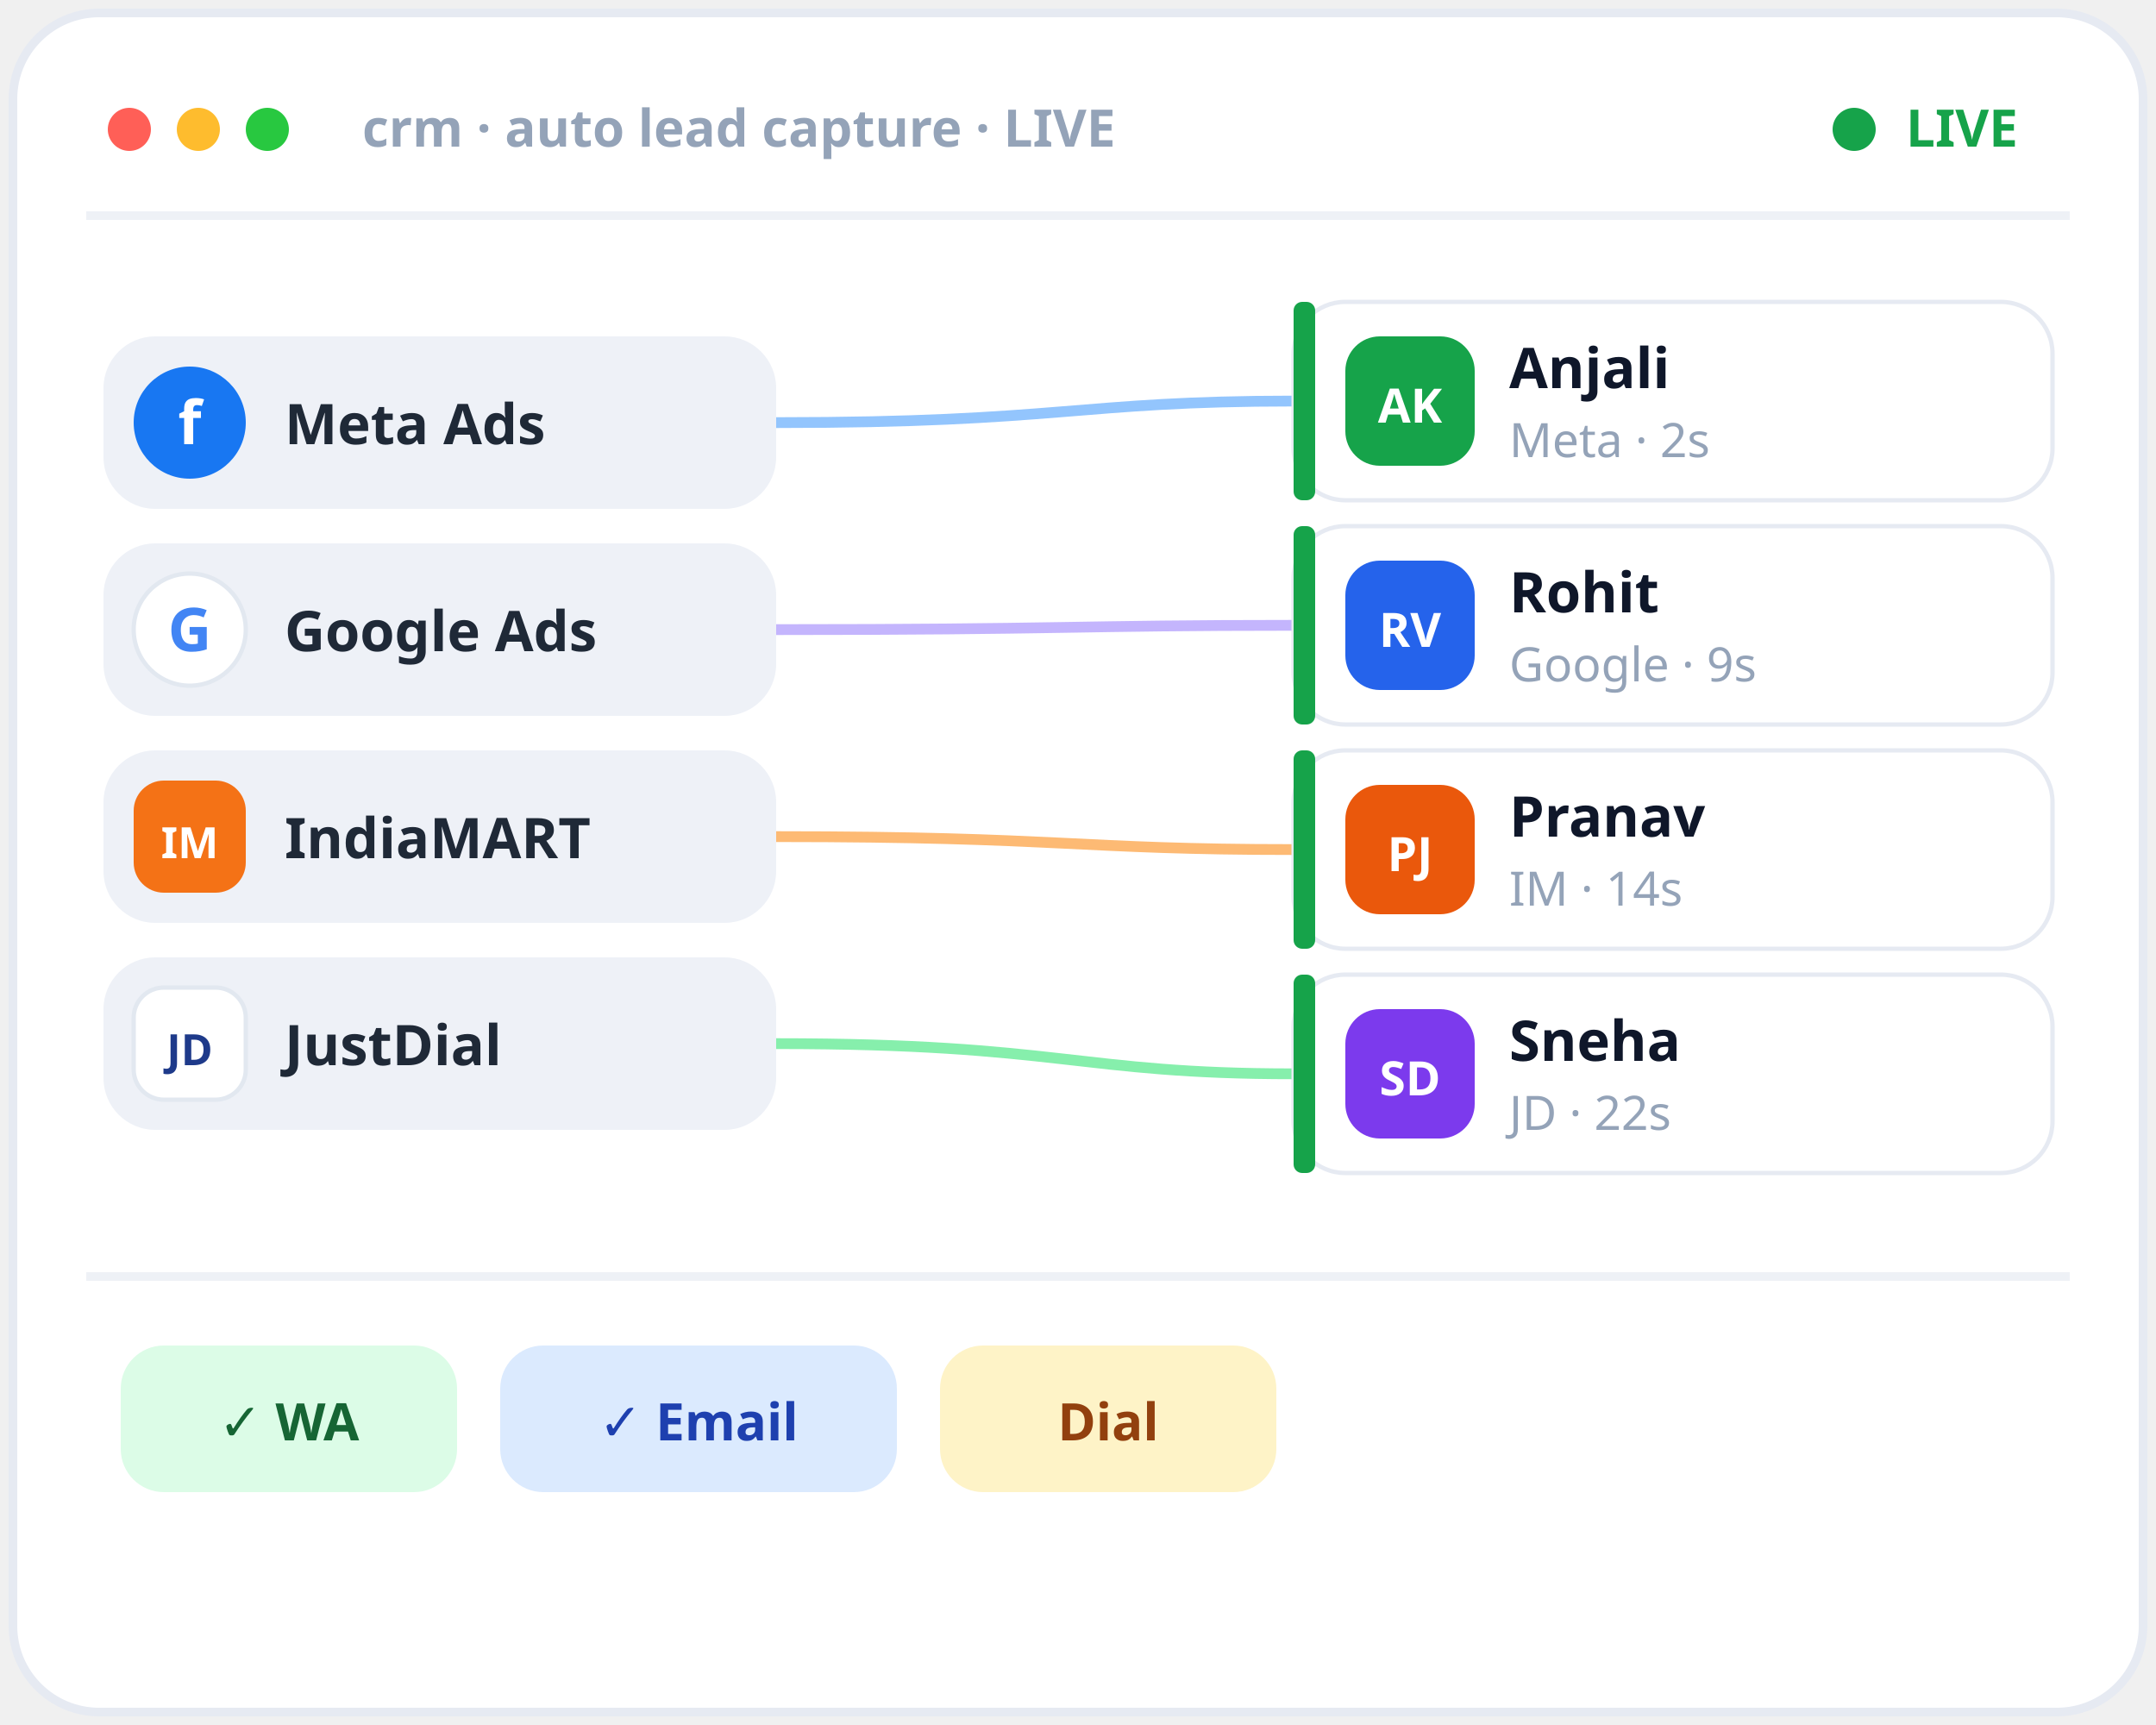
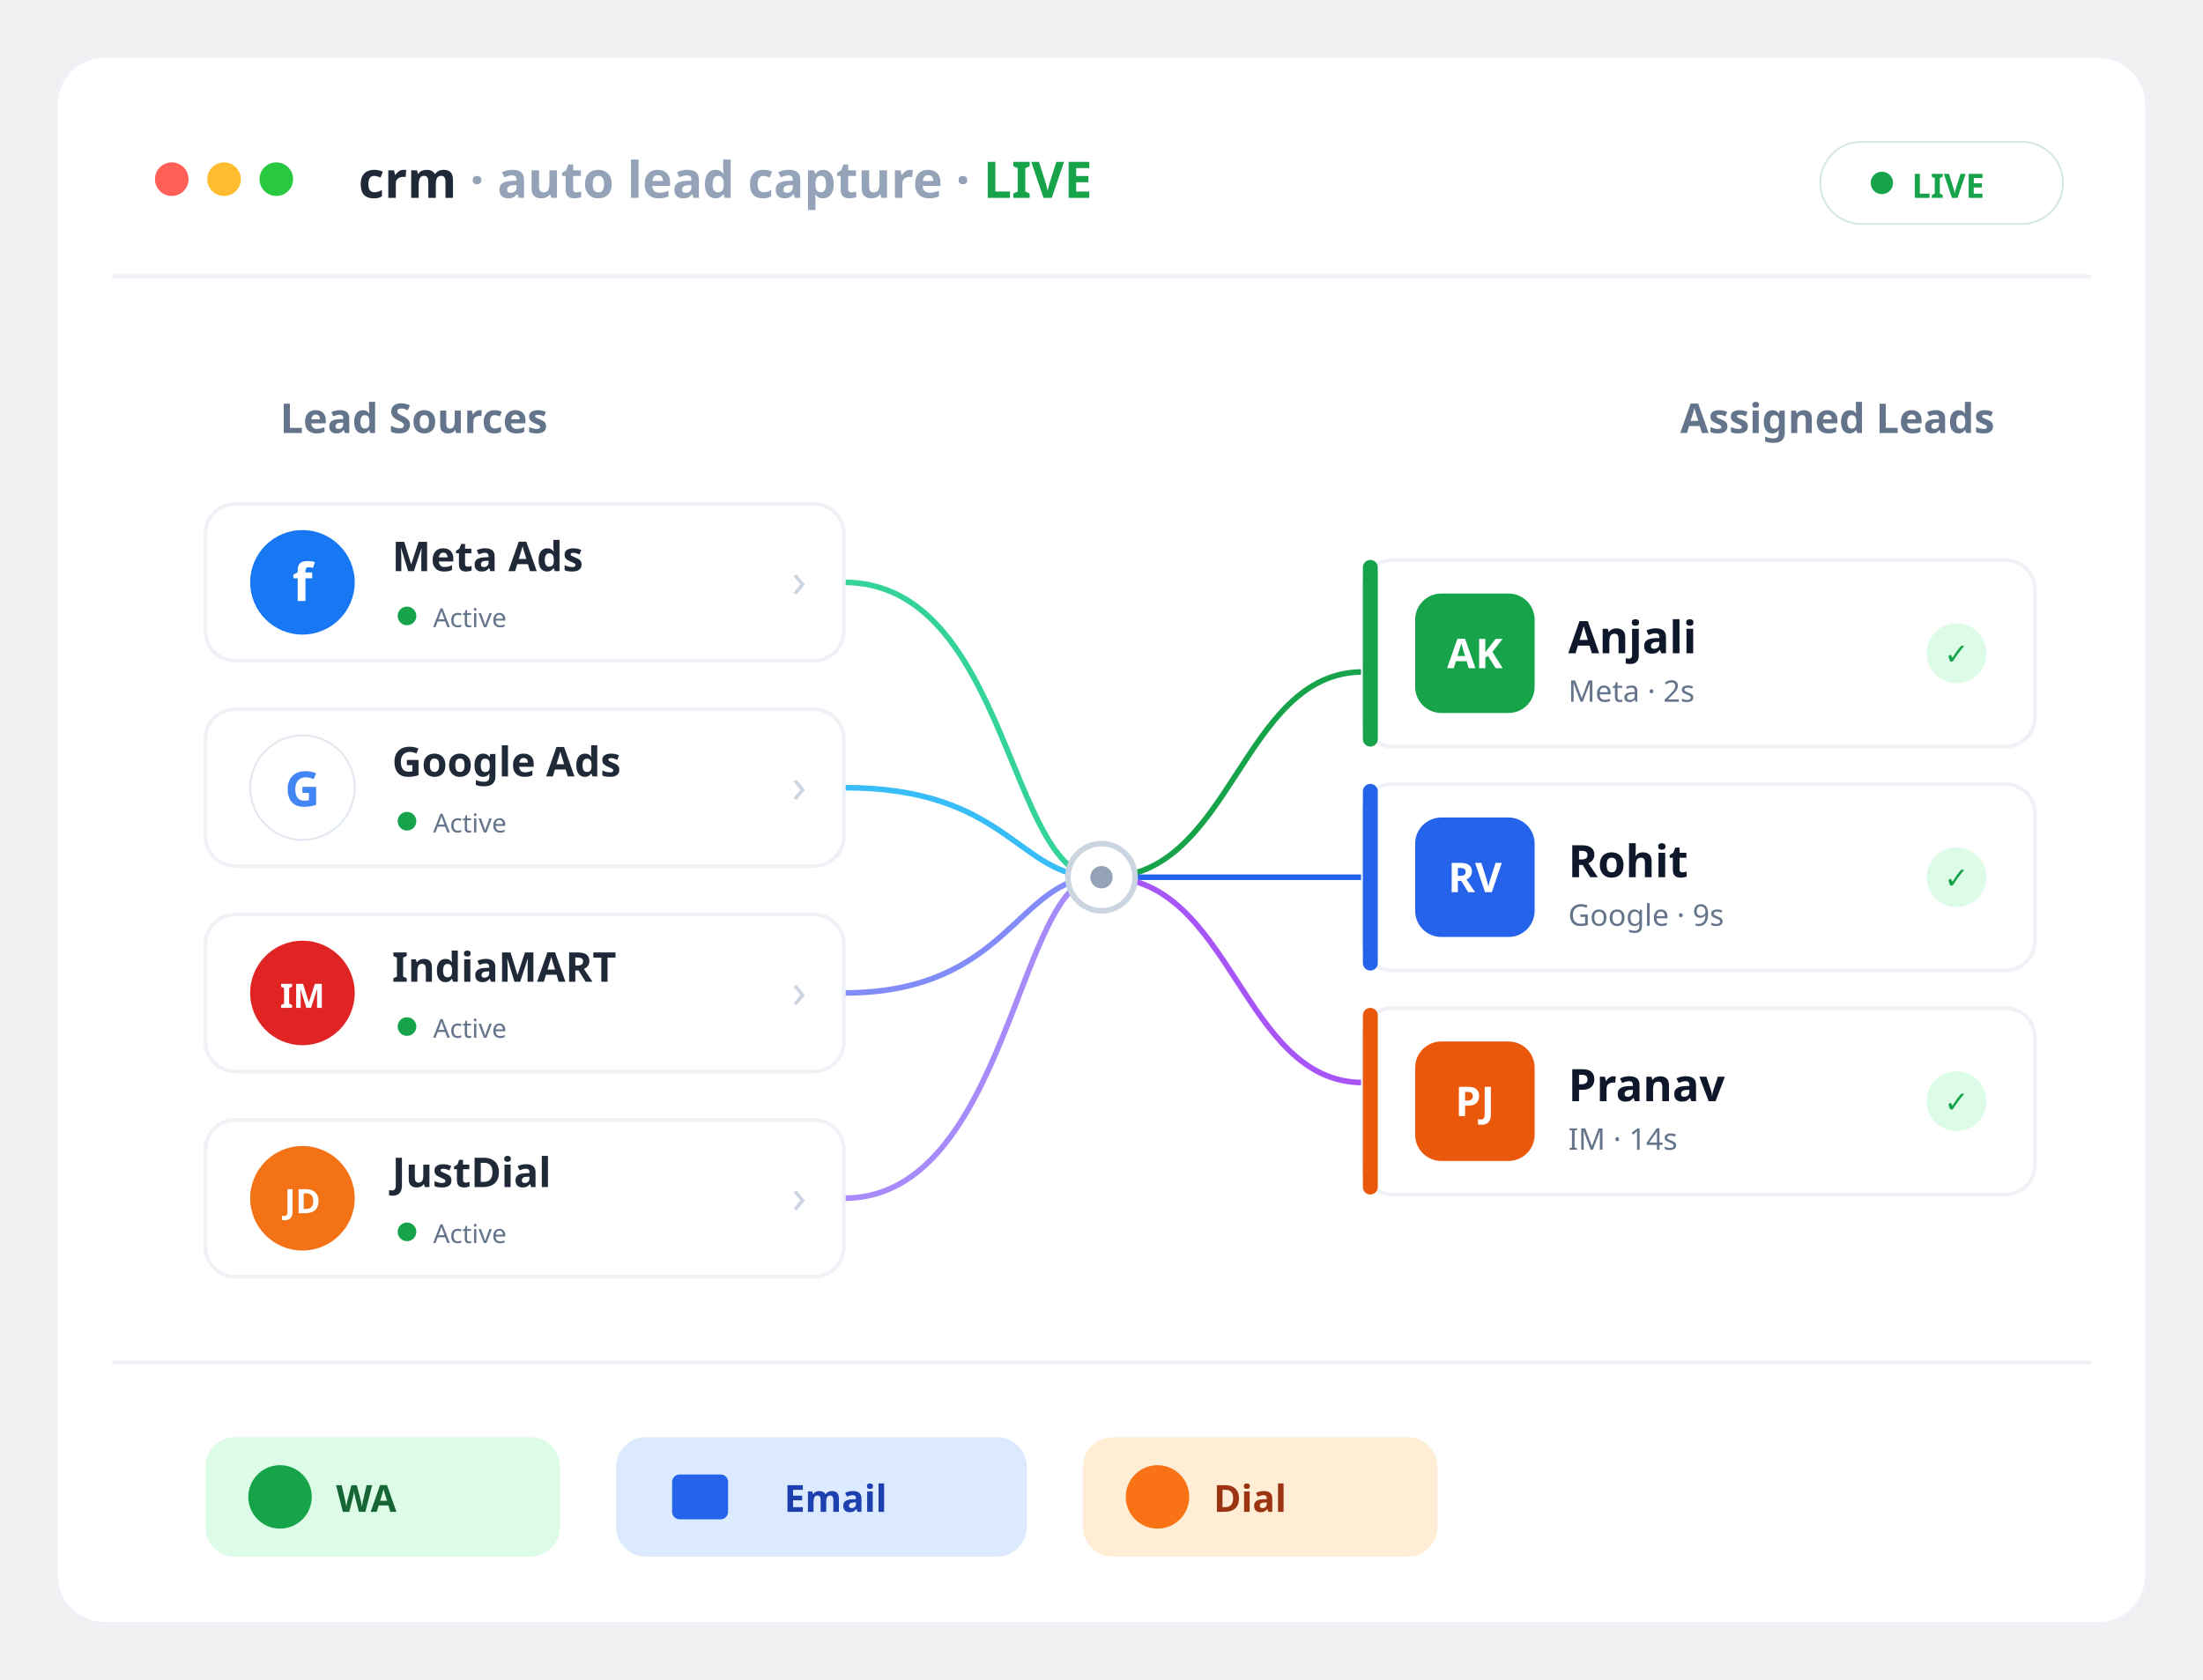
- <svg xmlns="http://www.w3.org/2000/svg" viewBox="0 0 500 400" font-family="Segoe UI,system-ui,sans-serif">
-   <rect x="3" y="3" width="494" height="394" rx="20" fill="#ffffff" stroke="#e6eaf2" stroke-width="2" />
-   <circle cx="30" cy="30" r="5" fill="#ff5f57" />
-   <circle cx="46" cy="30" r="5" fill="#febc2e" />
-   <circle cx="62" cy="30" r="5" fill="#28c840" />
-   <text x="84" y="34" font-size="12" font-weight="600" fill="#94a3b8">crm · auto lead capture · LIVE</text>
-   <circle cx="430" cy="30" r="5" fill="#16a34a" />
-   <text x="442" y="34" font-size="12" font-weight="700" fill="#16a34a">LIVE</text>
-   <line x1="20" y1="50" x2="480" y2="50" stroke="#eef1f6" stroke-width="2" />
-   <path d="M180 98 C246 98 250 93 300 93" fill="none" stroke="#93c5fd" stroke-width="2.5" />
-   <path d="M180 146 C246 146 250 145 300 145" fill="none" stroke="#c4b5fd" stroke-width="2.5" />
-   <path d="M180 194 C246 194 250 197 300 197" fill="none" stroke="#fdba74" stroke-width="2.5" />
-   <path d="M180 242 C246 242 250 249 300 249" fill="none" stroke="#86efac" stroke-width="2.5" />
+ <svg xmlns="http://www.w3.org/2000/svg" viewBox="0 0 1180 900" font-family="Segoe UI,system-ui,sans-serif">
+   <rect x="30" y="30" width="1120" height="840" rx="26" fill="#ffffff" stroke="#eef1f6" stroke-width="2" />
+   <circle cx="92" cy="96" r="9" fill="#ff5f57" />
+   <circle cx="120" cy="96" r="9" fill="#febc2e" />
+   <circle cx="148" cy="96" r="9" fill="#28c840" />
+   <text x="192" y="106" font-size="27" font-weight="800" fill="#1f2937">crm <tspan fill="#94a3b8">· auto lead capture ·</tspan>
+     <tspan fill="#16a34a">LIVE</tspan>
+   </text>
+   <rect x="975" y="76" width="130" height="44" rx="22" fill="#fff" stroke="#d6e8dc" />
+   <circle cx="1008" cy="98" r="6" fill="#16a34a" />
+   <text x="1024" y="106" font-size="18" font-weight="800" fill="#16a34a">LIVE</text>
+   <line x1="60" y1="148" x2="1120" y2="148" stroke="#eef1f6" stroke-width="2" />
+   <text x="150" y="232" font-size="22" font-weight="800" fill="#64748b">Lead Sources</text>
+   <text x="900" y="232" font-size="22" font-weight="800" fill="#64748b">Assigned Leads</text>
+   <g fill="none" stroke-width="3">
+     <path d="M452 312 C540 312 540 470 588 470" stroke="#34d399" />
+     <path d="M452 422 C540 422 545 470 588 470" stroke="#38bdf8" />
+     <path d="M452 532 C540 532 545 470 588 470" stroke="#818cf8" />
+     <path d="M452 642 C540 642 545 470 588 470" stroke="#a78bfa" />
+     <path d="M592 470 C660 470 665 360 730 360" stroke="#16a34a" />
+     <path d="M592 470 C660 470 700 470 730 470" stroke="#2563eb" />
+     <path d="M592 470 C660 470 665 580 730 580" stroke="#a855f7" />
+   </g>
+   <circle cx="590" cy="470" r="18" fill="#fff" stroke="#cbd5e1" stroke-width="3" />
+   <circle cx="590" cy="470" r="6" fill="#94a3b8" />
  <g>
-     <rect x="24" y="78" width="156" height="40" rx="12" fill="#eef1f7" />
-     <circle cx="44" cy="98" r="13" fill="#1877f2" />
-     <text x="44" y="103" font-size="14" font-weight="800" fill="#fff" text-anchor="middle">f</text>
-     <text x="66" y="103" font-size="13" font-weight="700" fill="#1f2937">Meta Ads</text>
-     <rect x="24" y="126" width="156" height="40" rx="12" fill="#eef1f7" />
-     <circle cx="44" cy="146" r="13" fill="#fff" stroke="#e2e8f0" />
-     <text x="44" y="151" font-size="14" font-weight="800" fill="#4285F4" text-anchor="middle">G</text>
-     <text x="66" y="151" font-size="13" font-weight="700" fill="#1f2937">Google Ads</text>
-     <rect x="24" y="174" width="156" height="40" rx="12" fill="#eef1f7" />
-     <rect x="31" y="133" width="0" height="0" />
-     <rect x="31" y="181" width="26" height="26" rx="7" fill="#f47216" />
-     <text x="44" y="199" font-size="10" font-weight="800" fill="#fff" text-anchor="middle">IM</text>
-     <text x="66" y="199" font-size="13" font-weight="700" fill="#1f2937">IndiaMART</text>
-     <rect x="24" y="222" width="156" height="40" rx="12" fill="#eef1f7" />
-     <rect x="31" y="229" width="26" height="26" rx="7" fill="#fff" stroke="#e2e8f0" />
-     <text x="44" y="247" font-size="10" font-weight="800" fill="#1e3a8a" text-anchor="middle">JD</text>
-     <text x="66" y="247" font-size="13" font-weight="700" fill="#1f2937">JustDial</text>
+     <rect x="110" y="270" width="342" height="84" rx="16" fill="#fff" stroke="#eef1f6" stroke-width="2" />
+     <circle cx="162" cy="312" r="28" fill="#1877f2" />
+     <text x="162" y="322" font-size="28" font-weight="800" fill="#fff" text-anchor="middle">f</text>
+     <text x="210" y="306" font-size="22" font-weight="800" fill="#1f2937">Meta Ads</text>
+     <circle cx="218" cy="330" r="5" fill="#16a34a" />
+     <text x="232" y="336" font-size="14" fill="#64748b">Active</text>
+     <text x="424" y="320" font-size="26" fill="#cbd5e1">›</text>
+     <rect x="110" y="380" width="342" height="84" rx="16" fill="#fff" stroke="#eef1f6" stroke-width="2" />
+     <circle cx="162" cy="422" r="28" fill="#fff" stroke="#e2e8f0" />
+     <text x="162" y="432" font-size="26" font-weight="800" fill="#4285F4" text-anchor="middle">G</text>
+     <text x="210" y="416" font-size="22" font-weight="800" fill="#1f2937">Google Ads</text>
+     <circle cx="218" cy="440" r="5" fill="#16a34a" />
+     <text x="232" y="446" font-size="14" fill="#64748b">Active</text>
+     <text x="424" y="430" font-size="26" fill="#cbd5e1">›</text>
+     <rect x="110" y="490" width="342" height="84" rx="16" fill="#fff" stroke="#eef1f6" stroke-width="2" />
+     <circle cx="162" cy="532" r="28" fill="#e02424" />
+     <text x="162" y="540" font-size="18" font-weight="800" fill="#fff" text-anchor="middle">IM</text>
+     <text x="210" y="526" font-size="22" font-weight="800" fill="#1f2937">IndiaMART</text>
+     <circle cx="218" cy="550" r="5" fill="#16a34a" />
+     <text x="232" y="556" font-size="14" fill="#64748b">Active</text>
+     <text x="424" y="540" font-size="26" fill="#cbd5e1">›</text>
+     <rect x="110" y="600" width="342" height="84" rx="16" fill="#fff" stroke="#eef1f6" stroke-width="2" />
+     <circle cx="162" cy="642" r="28" fill="#f47216" />
+     <text x="162" y="650" font-size="18" font-weight="800" fill="#fff" text-anchor="middle">JD</text>
+     <text x="210" y="636" font-size="22" font-weight="800" fill="#1f2937">JustDial</text>
+     <circle cx="218" cy="660" r="5" fill="#16a34a" />
+     <text x="232" y="666" font-size="14" fill="#64748b">Active</text>
+     <text x="424" y="650" font-size="26" fill="#cbd5e1">›</text>
  </g>
  <g>
-     <rect x="300" y="70" width="176" height="46" rx="12" fill="#fff" stroke="#e6eaf2" />
-     <rect x="300" y="70" width="5" height="46" rx="2" fill="#16a34a" />
-     <rect x="312" y="78" width="30" height="30" rx="8" fill="#16a34a" />
-     <text x="327" y="98" font-size="11" font-weight="800" fill="#fff" text-anchor="middle">AK</text>
-     <text x="350" y="90" font-size="13" font-weight="800" fill="#0f172a">Anjali</text>
-     <text x="350" y="106" font-size="11" fill="#94a3b8">Meta · 2s</text>
-     <rect x="300" y="122" width="176" height="46" rx="12" fill="#fff" stroke="#e6eaf2" />
-     <rect x="300" y="122" width="5" height="46" rx="2" fill="#16a34a" />
-     <rect x="312" y="130" width="30" height="30" rx="8" fill="#2563eb" />
-     <text x="327" y="150" font-size="11" font-weight="800" fill="#fff" text-anchor="middle">RV</text>
-     <text x="350" y="142" font-size="13" font-weight="800" fill="#0f172a">Rohit</text>
-     <text x="350" y="158" font-size="11" fill="#94a3b8">Google · 9s</text>
-     <rect x="300" y="174" width="176" height="46" rx="12" fill="#fff" stroke="#e6eaf2" />
-     <rect x="300" y="174" width="5" height="46" rx="2" fill="#16a34a" />
-     <rect x="312" y="182" width="30" height="30" rx="8" fill="#ea580c" />
-     <text x="327" y="202" font-size="11" font-weight="800" fill="#fff" text-anchor="middle">PJ</text>
-     <text x="350" y="194" font-size="13" font-weight="800" fill="#0f172a">Pranav</text>
-     <text x="350" y="210" font-size="11" fill="#94a3b8">IM · 14s</text>
-     <rect x="300" y="226" width="176" height="46" rx="12" fill="#fff" stroke="#e6eaf2" />
-     <rect x="300" y="226" width="5" height="46" rx="2" fill="#16a34a" />
-     <rect x="312" y="234" width="30" height="30" rx="8" fill="#7c3aed" />
-     <text x="327" y="254" font-size="11" font-weight="800" fill="#fff" text-anchor="middle">SD</text>
-     <text x="350" y="246" font-size="13" font-weight="800" fill="#0f172a">Sneha</text>
-     <text x="350" y="262" font-size="11" fill="#94a3b8">JD · 22s</text>
+     <rect x="730" y="300" width="360" height="100" rx="16" fill="#fff" stroke="#eef1f6" stroke-width="2" />
+     <rect x="730" y="300" width="8" height="100" rx="4" fill="#16a34a" />
+     <rect x="758" y="318" width="64" height="64" rx="14" fill="#16a34a" />
+     <text x="790" y="358" font-size="22" font-weight="800" fill="#fff" text-anchor="middle">AK</text>
+     <text x="840" y="350" font-size="24" font-weight="800" fill="#0f172a">Anjali</text>
+     <text x="840" y="376" font-size="16" fill="#64748b">Meta · 2s</text>
+     <circle cx="1048" cy="350" r="16" fill="#dcfce7" />
+     <text x="1048" y="356" font-size="16" font-weight="900" fill="#16a34a" text-anchor="middle">✓</text>
+     <rect x="730" y="420" width="360" height="100" rx="16" fill="#fff" stroke="#eef1f6" stroke-width="2" />
+     <rect x="730" y="420" width="8" height="100" rx="4" fill="#2563eb" />
+     <rect x="758" y="438" width="64" height="64" rx="14" fill="#2563eb" />
+     <text x="790" y="478" font-size="22" font-weight="800" fill="#fff" text-anchor="middle">RV</text>
+     <text x="840" y="470" font-size="24" font-weight="800" fill="#0f172a">Rohit</text>
+     <text x="840" y="496" font-size="16" fill="#64748b">Google · 9s</text>
+     <circle cx="1048" cy="470" r="16" fill="#dcfce7" />
+     <text x="1048" y="476" font-size="16" font-weight="900" fill="#16a34a" text-anchor="middle">✓</text>
+     <rect x="730" y="540" width="360" height="100" rx="16" fill="#fff" stroke="#eef1f6" stroke-width="2" />
+     <rect x="730" y="540" width="8" height="100" rx="4" fill="#ea580c" />
+     <rect x="758" y="558" width="64" height="64" rx="14" fill="#ea580c" />
+     <text x="790" y="598" font-size="22" font-weight="800" fill="#fff" text-anchor="middle">PJ</text>
+     <text x="840" y="590" font-size="24" font-weight="800" fill="#0f172a">Pranav</text>
+     <text x="840" y="616" font-size="16" fill="#64748b">IM · 14s</text>
+     <circle cx="1048" cy="590" r="16" fill="#dcfce7" />
+     <text x="1048" y="596" font-size="16" font-weight="900" fill="#16a34a" text-anchor="middle">✓</text>
  </g>
-   <line x1="20" y1="296" x2="480" y2="296" stroke="#eef1f6" stroke-width="2" />
-   <rect x="28" y="312" width="78" height="34" rx="10" fill="#dcfce7" />
-   <text x="67" y="334" font-size="12" font-weight="700" fill="#166534" text-anchor="middle">✓ WA</text>
-   <rect x="116" y="312" width="92" height="34" rx="10" fill="#dbeafe" />
-   <text x="162" y="334" font-size="12" font-weight="700" fill="#1e40af" text-anchor="middle">✓ Email</text>
-   <rect x="218" y="312" width="78" height="34" rx="10" fill="#fef3c7" />
-   <text x="257" y="334" font-size="12" font-weight="700" fill="#92400e" text-anchor="middle">Dial</text>
+   <line x1="60" y1="730" x2="1120" y2="730" stroke="#eef1f6" stroke-width="2" />
+   <rect x="110" y="770" width="190" height="64" rx="16" fill="#dcfce7" />
+   <circle cx="150" cy="802" r="17" fill="#16a34a" />
+   <text x="180" y="810" font-size="20" font-weight="800" fill="#166534">WA</text>
+   <rect x="330" y="770" width="220" height="64" rx="16" fill="#dbeafe" />
+   <rect x="360" y="790" width="30" height="24" rx="4" fill="#2563eb" />
+   <text x="420" y="810" font-size="20" font-weight="800" fill="#1e40af">Email</text>
+   <rect x="580" y="770" width="190" height="64" rx="16" fill="#ffedd5" />
+   <circle cx="620" cy="802" r="17" fill="#f97316" />
+   <text x="650" y="810" font-size="20" font-weight="800" fill="#9a3412">Dial</text>
</svg>
